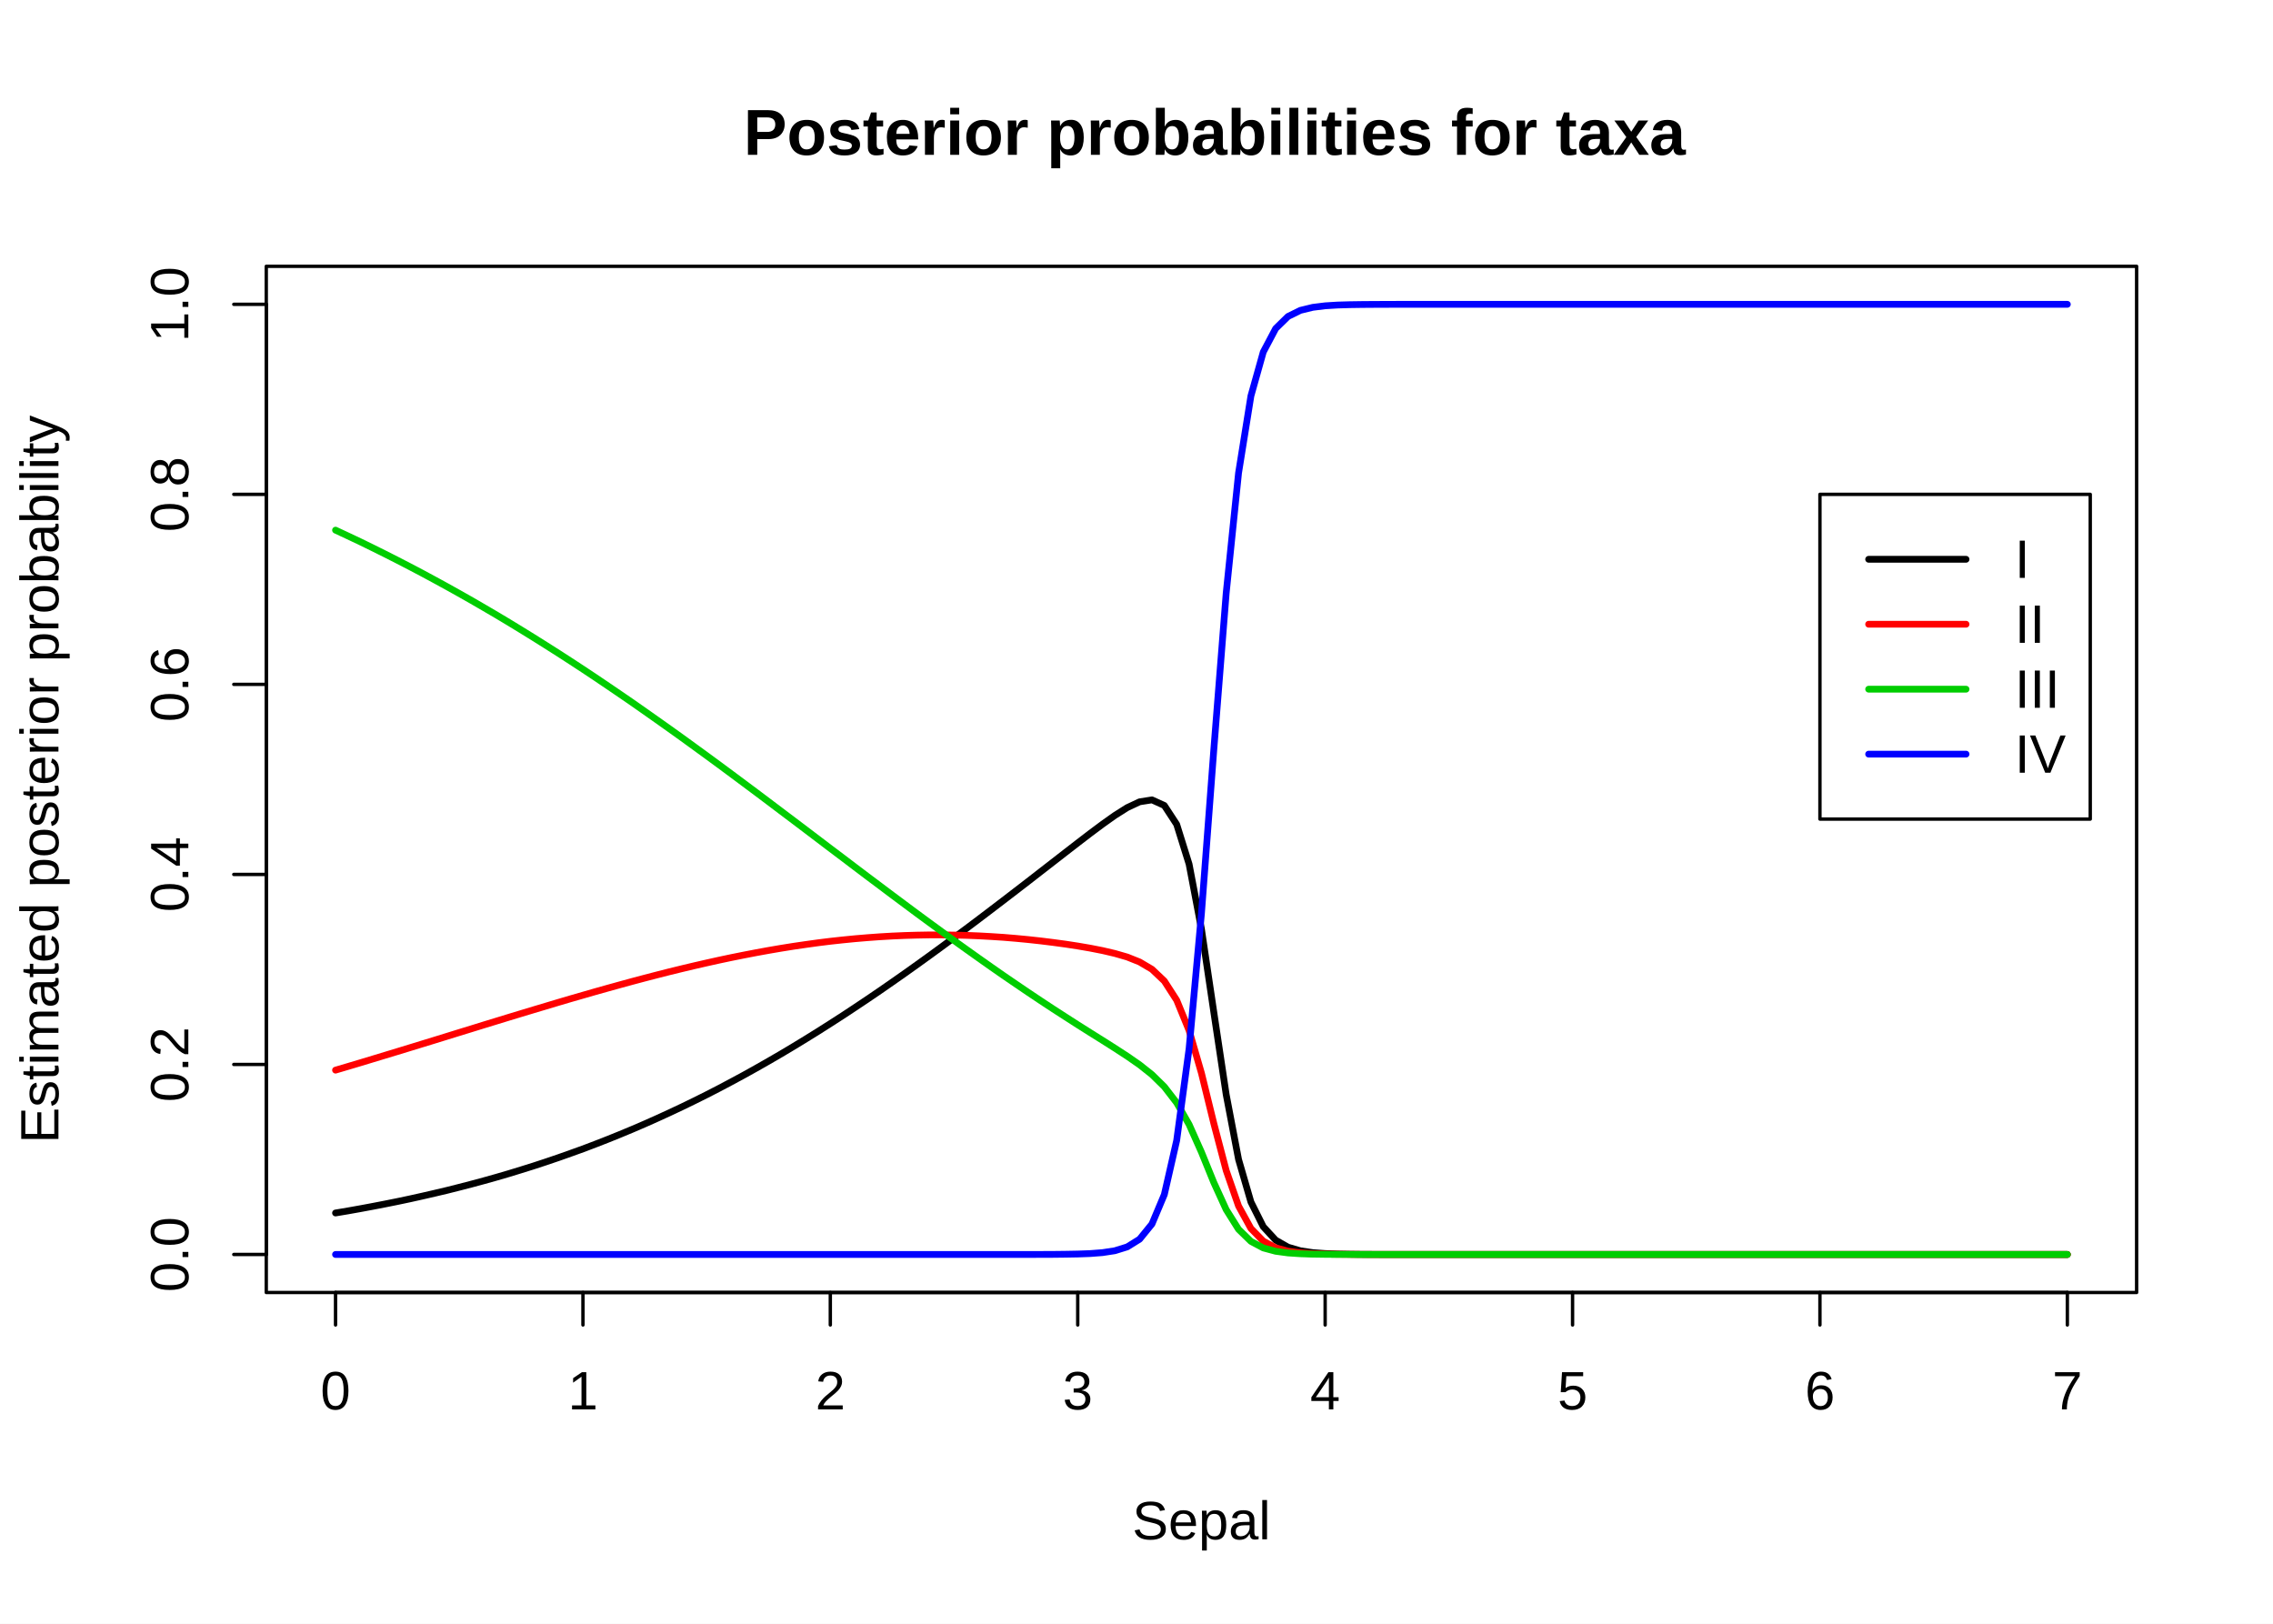
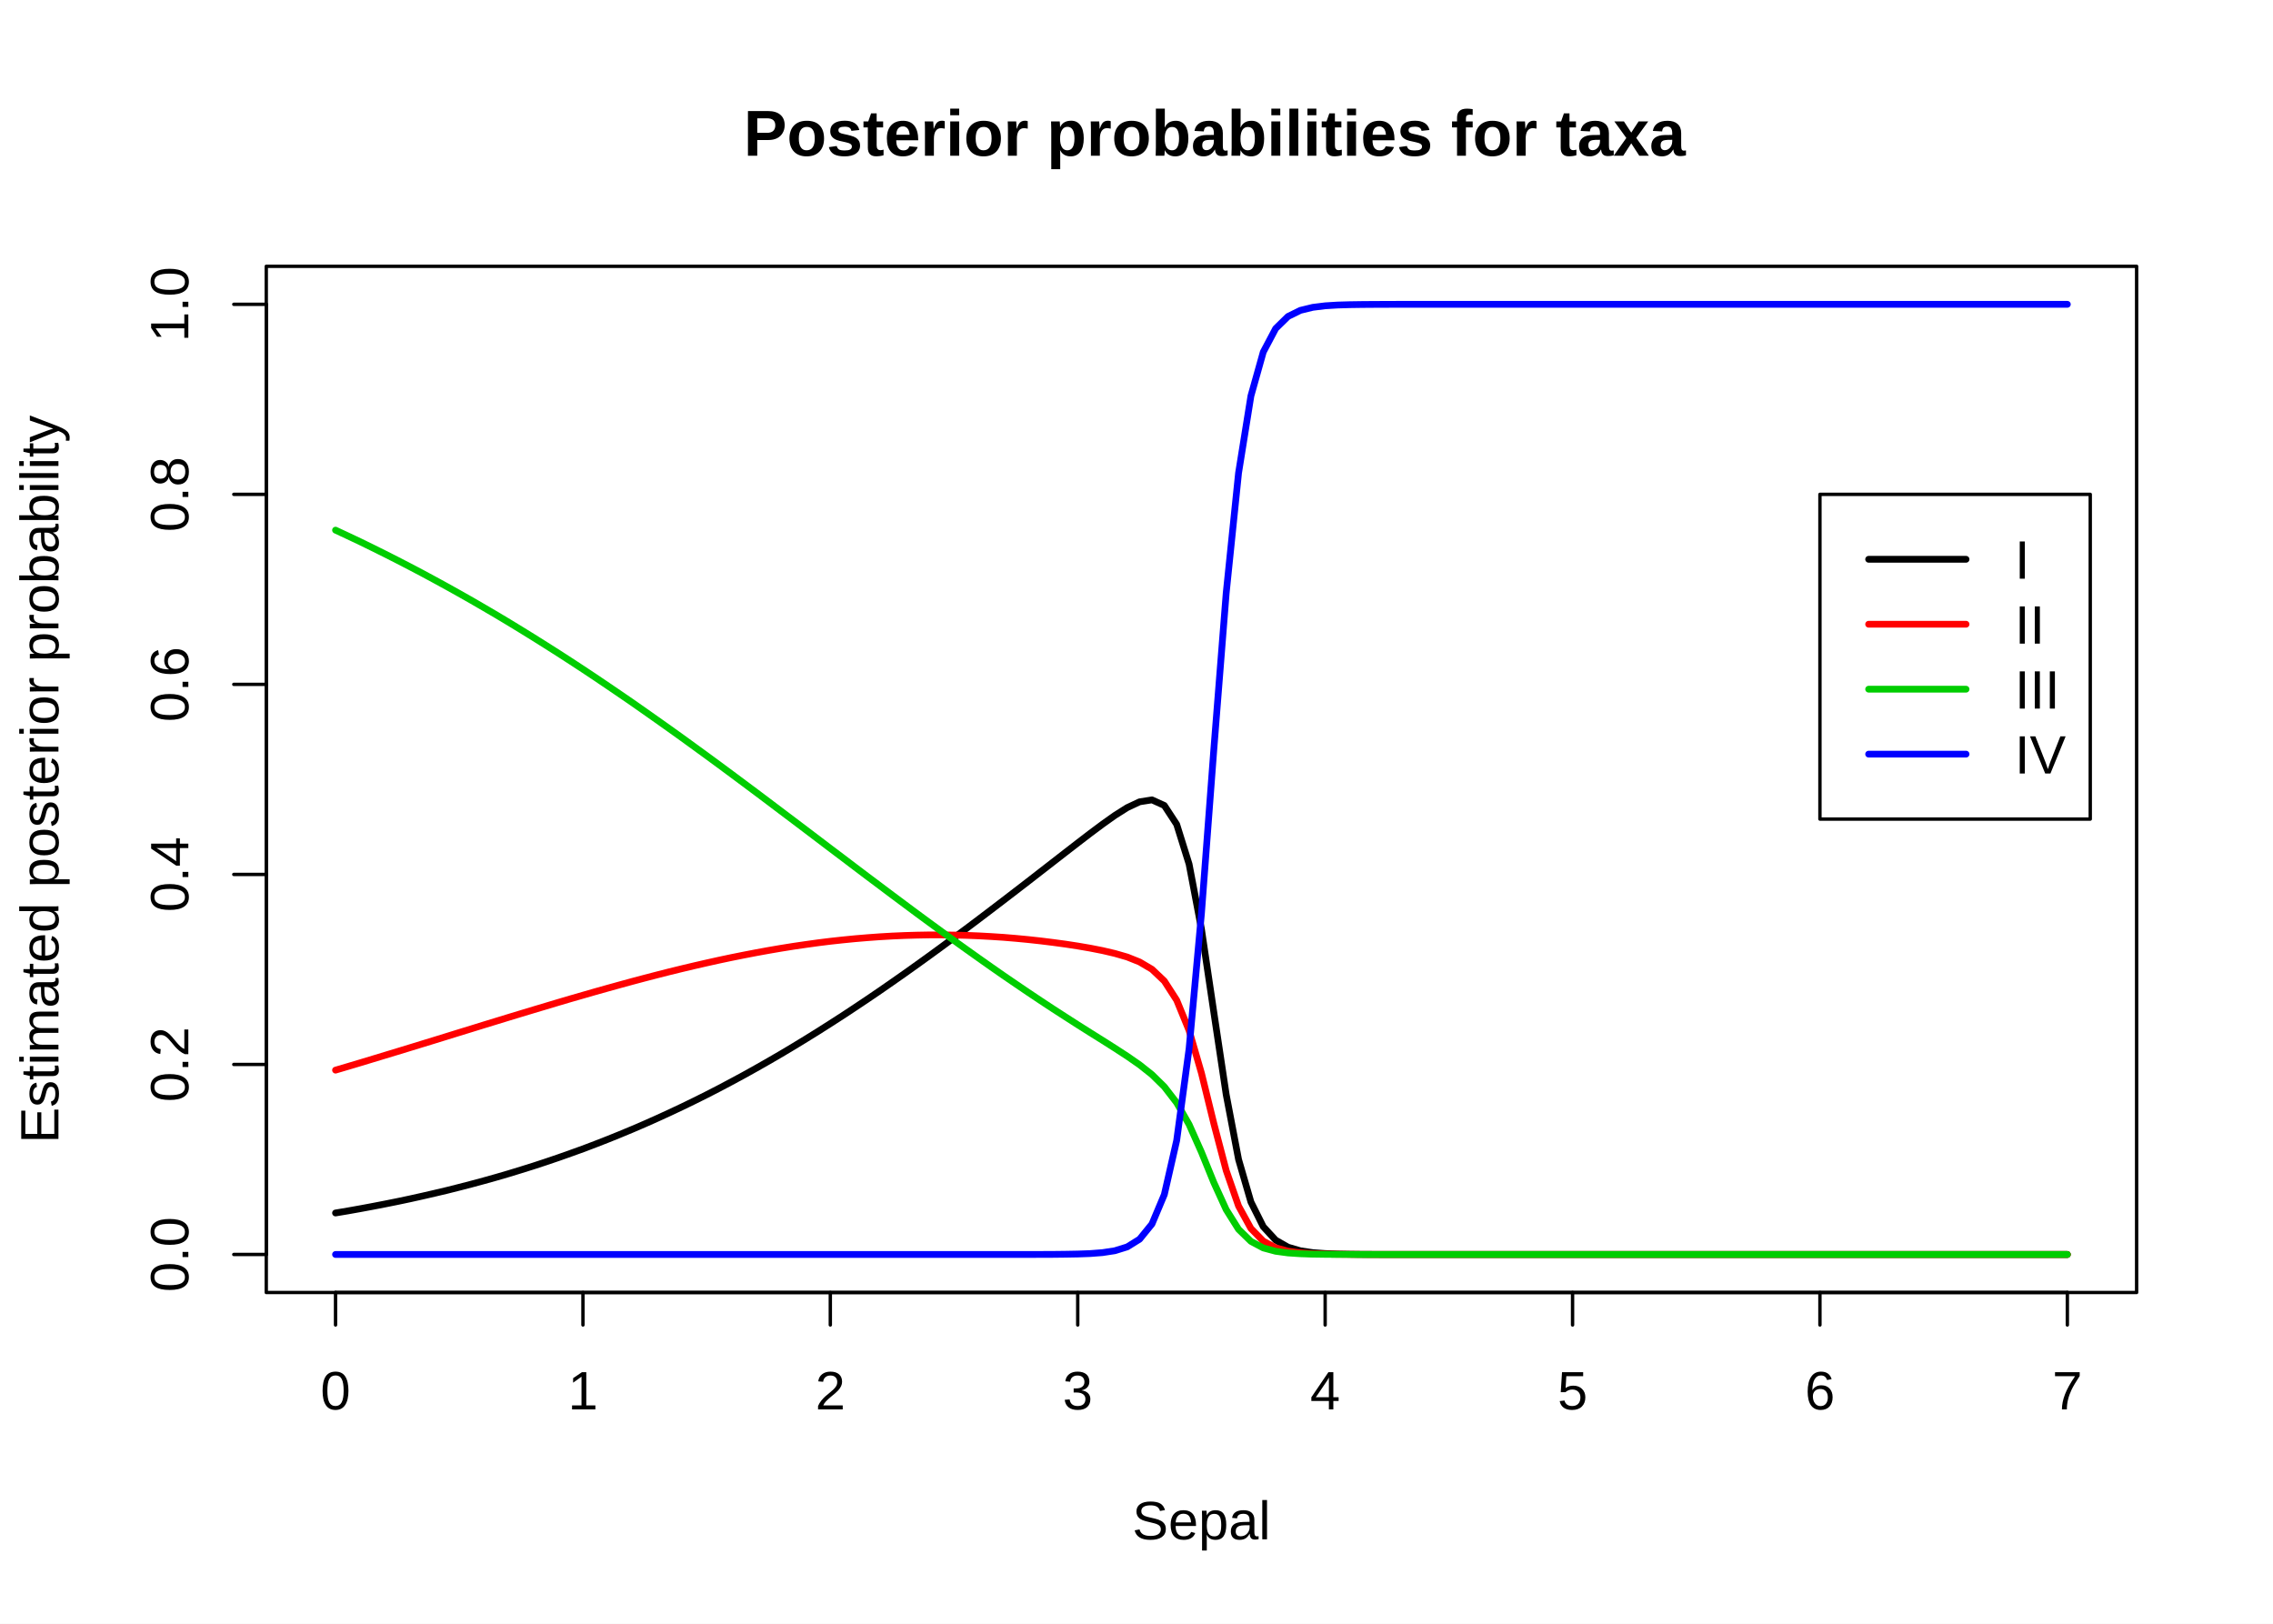
<svg xmlns="http://www.w3.org/2000/svg" viewBox="0 0 504.00 360.00">
  <defs>
    <style type="text/css">
    line, polyline, path, rect, circle {
      fill: none;
      stroke: #000000;
      stroke-linecap: round;
      stroke-linejoin: round;
      stroke-miterlimit: 10.00;
    }
  </style>
  </defs>
  <rect width="100%" height="100%" style="stroke: none; fill: #FFFFFF;" />
  <defs>
    <clipPath id="cpNTkuMDR8NDczLjc2fDI4Ni41Nnw1OS4wNA==">
      <rect x="59.04" y="59.04" width="414.72" height="227.52" />
    </clipPath>
  </defs>
  <polyline points="74.40,268.93 77.14,268.47 79.89,267.98 82.63,267.47 85.37,266.94 88.11,266.39 90.86,265.81 93.60,265.20 96.34,264.57 99.09,263.92 101.83,263.23 104.57,262.52 107.31,261.78 110.06,261.01 112.80,260.21 115.54,259.37 118.29,258.51 121.03,257.61 123.77,256.68 126.51,255.71 129.26,254.72 132.00,253.68 134.74,252.61 137.49,251.50 140.23,250.36 142.97,249.18 145.71,247.96 148.46,246.70 151.20,245.41 153.94,244.08 156.69,242.71 159.43,241.30 162.17,239.85 164.91,238.37 167.66,236.84 170.40,235.28 173.14,233.69 175.89,232.05 178.63,230.38 181.37,228.68 184.11,226.94 186.86,225.17 189.60,223.36 192.34,221.53 195.09,219.66 197.83,217.76 200.57,215.84 203.31,213.89 206.06,211.91 208.80,209.91 211.54,207.89 214.29,205.85 217.03,203.79 219.77,201.71 222.51,199.62 225.26,197.51 228.00,195.40 230.74,193.27 233.49,191.14 236.23,189.01 238.97,186.89 241.71,184.79 244.46,182.74 247.20,180.79 249.94,179.06 252.69,177.77 255.43,177.34 258.17,178.58 260.91,182.77 263.66,191.58 266.40,205.97 269.14,224.39 271.89,242.69 274.63,257.06 277.37,266.49 280.11,271.97 282.86,274.95 285.60,276.51 288.34,277.31 291.09,277.72 293.83,277.92 296.57,278.03 299.31,278.08 302.06,278.11 304.80,278.12 307.54,278.13 310.29,278.13 313.03,278.13 315.77,278.13 318.51,278.13 321.26,278.13 324.00,278.13 326.74,278.13 329.49,278.13 332.23,278.13 334.97,278.13 337.71,278.13 340.46,278.13 343.20,278.13 345.94,278.13 348.69,278.13 351.43,278.13 354.17,278.13 356.91,278.13 359.66,278.13 362.40,278.13 365.14,278.13 367.89,278.13 370.63,278.13 373.37,278.13 376.11,278.13 378.86,278.13 381.60,278.13 384.34,278.13 387.09,278.13 389.83,278.13 392.57,278.13 395.31,278.13 398.06,278.13 400.80,278.13 403.54,278.13 406.29,278.13 409.03,278.13 411.77,278.13 414.51,278.13 417.26,278.13 420.00,278.13 422.74,278.13 425.49,278.13 428.23,278.13 430.97,278.13 433.71,278.13 436.46,278.13 439.20,278.13 441.94,278.13 444.69,278.13 447.43,278.13 450.17,278.13 452.91,278.13 455.66,278.13 458.40,278.13 " style="stroke-width: 1.50;" clip-path="url(#cpNTkuMDR8NDczLjc2fDI4Ni41Nnw1OS4wNA==)" />
  <defs>
    <clipPath id="cpMHw1MDR8MzYwfDA=">
      <rect x="0.00" y="0.00" width="504.00" height="360.00" />
    </clipPath>
  </defs>
  <line x1="74.40" y1="286.56" x2="458.40" y2="286.56" style="stroke-width: 0.75;" clip-path="url(#cpMHw1MDR8MzYwfDA=)" />
  <line x1="74.40" y1="286.56" x2="74.40" y2="293.76" style="stroke-width: 0.75;" clip-path="url(#cpMHw1MDR8MzYwfDA=)" />
  <line x1="129.26" y1="286.56" x2="129.26" y2="293.76" style="stroke-width: 0.75;" clip-path="url(#cpMHw1MDR8MzYwfDA=)" />
  <line x1="184.11" y1="286.56" x2="184.11" y2="293.76" style="stroke-width: 0.75;" clip-path="url(#cpMHw1MDR8MzYwfDA=)" />
  <line x1="238.97" y1="286.56" x2="238.97" y2="293.76" style="stroke-width: 0.75;" clip-path="url(#cpMHw1MDR8MzYwfDA=)" />
  <line x1="293.83" y1="286.56" x2="293.83" y2="293.76" style="stroke-width: 0.75;" clip-path="url(#cpMHw1MDR8MzYwfDA=)" />
  <line x1="348.69" y1="286.56" x2="348.69" y2="293.76" style="stroke-width: 0.75;" clip-path="url(#cpMHw1MDR8MzYwfDA=)" />
  <line x1="403.54" y1="286.56" x2="403.54" y2="293.76" style="stroke-width: 0.75;" clip-path="url(#cpMHw1MDR8MzYwfDA=)" />
  <line x1="458.40" y1="286.56" x2="458.40" y2="293.76" style="stroke-width: 0.75;" clip-path="url(#cpMHw1MDR8MzYwfDA=)" />
  <g clip-path="url(#cpMHw1MDR8MzYwfDA=)">
-     <text x="71.06" y="312.48" style="font-size: 12.00px; font-family: Liberation Sans;" textLength="6.67px" lengthAdjust="spacingAndGlyphs">0</text>
+     <text x="71.06" y="312.48" style="font-size: 12.00px; font-family: Arial;" textLength="6.67px" lengthAdjust="spacingAndGlyphs">0</text>
  </g>
  <g clip-path="url(#cpMHw1MDR8MzYwfDA=)">
-     <text x="125.92" y="312.48" style="font-size: 12.00px; font-family: Liberation Sans;" textLength="6.67px" lengthAdjust="spacingAndGlyphs">1</text>
+     <text x="125.92" y="312.48" style="font-size: 12.00px; font-family: Arial;" textLength="6.67px" lengthAdjust="spacingAndGlyphs">1</text>
  </g>
  <g clip-path="url(#cpMHw1MDR8MzYwfDA=)">
-     <text x="180.78" y="312.48" style="font-size: 12.00px; font-family: Liberation Sans;" textLength="6.67px" lengthAdjust="spacingAndGlyphs">2</text>
+     <text x="180.78" y="312.48" style="font-size: 12.00px; font-family: Arial;" textLength="6.67px" lengthAdjust="spacingAndGlyphs">2</text>
  </g>
  <g clip-path="url(#cpMHw1MDR8MzYwfDA=)">
-     <text x="235.63" y="312.48" style="font-size: 12.00px; font-family: Liberation Sans;" textLength="6.67px" lengthAdjust="spacingAndGlyphs">3</text>
+     <text x="235.63" y="312.48" style="font-size: 12.00px; font-family: Arial;" textLength="6.67px" lengthAdjust="spacingAndGlyphs">3</text>
  </g>
  <g clip-path="url(#cpMHw1MDR8MzYwfDA=)">
-     <text x="290.49" y="312.48" style="font-size: 12.00px; font-family: Liberation Sans;" textLength="6.67px" lengthAdjust="spacingAndGlyphs">4</text>
+     <text x="290.49" y="312.48" style="font-size: 12.00px; font-family: Arial;" textLength="6.67px" lengthAdjust="spacingAndGlyphs">4</text>
  </g>
  <g clip-path="url(#cpMHw1MDR8MzYwfDA=)">
-     <text x="345.35" y="312.48" style="font-size: 12.00px; font-family: Liberation Sans;" textLength="6.67px" lengthAdjust="spacingAndGlyphs">5</text>
+     <text x="345.35" y="312.48" style="font-size: 12.00px; font-family: Arial;" textLength="6.67px" lengthAdjust="spacingAndGlyphs">5</text>
  </g>
  <g clip-path="url(#cpMHw1MDR8MzYwfDA=)">
-     <text x="400.21" y="312.48" style="font-size: 12.00px; font-family: Liberation Sans;" textLength="6.67px" lengthAdjust="spacingAndGlyphs">6</text>
+     <text x="400.21" y="312.48" style="font-size: 12.00px; font-family: Arial;" textLength="6.67px" lengthAdjust="spacingAndGlyphs">6</text>
  </g>
  <g clip-path="url(#cpMHw1MDR8MzYwfDA=)">
-     <text x="455.06" y="312.48" style="font-size: 12.00px; font-family: Liberation Sans;" textLength="6.67px" lengthAdjust="spacingAndGlyphs">7</text>
+     <text x="455.06" y="312.48" style="font-size: 12.00px; font-family: Arial;" textLength="6.67px" lengthAdjust="spacingAndGlyphs">7</text>
  </g>
  <line x1="59.04" y1="278.13" x2="59.04" y2="67.47" style="stroke-width: 0.75;" clip-path="url(#cpMHw1MDR8MzYwfDA=)" />
  <line x1="59.04" y1="278.13" x2="51.84" y2="278.13" style="stroke-width: 0.75;" clip-path="url(#cpMHw1MDR8MzYwfDA=)" />
  <line x1="59.04" y1="236.00" x2="51.84" y2="236.00" style="stroke-width: 0.75;" clip-path="url(#cpMHw1MDR8MzYwfDA=)" />
  <line x1="59.04" y1="193.87" x2="51.84" y2="193.87" style="stroke-width: 0.75;" clip-path="url(#cpMHw1MDR8MzYwfDA=)" />
  <line x1="59.04" y1="151.73" x2="51.84" y2="151.73" style="stroke-width: 0.75;" clip-path="url(#cpMHw1MDR8MzYwfDA=)" />
  <line x1="59.04" y1="109.60" x2="51.84" y2="109.60" style="stroke-width: 0.75;" clip-path="url(#cpMHw1MDR8MzYwfDA=)" />
  <line x1="59.04" y1="67.47" x2="51.84" y2="67.47" style="stroke-width: 0.75;" clip-path="url(#cpMHw1MDR8MzYwfDA=)" />
  <g clip-path="url(#cpMHw1MDR8MzYwfDA=)">
-     <text transform="translate(41.76,286.47) rotate(-90)" style="font-size: 12.00px; font-family: Liberation Sans;" textLength="16.68px" lengthAdjust="spacingAndGlyphs">0.0</text>
+     <text transform="translate(41.76,286.47) rotate(-90)" style="font-size: 12.00px; font-family: Arial;" textLength="16.68px" lengthAdjust="spacingAndGlyphs">0.0</text>
  </g>
  <g clip-path="url(#cpMHw1MDR8MzYwfDA=)">
-     <text transform="translate(41.76,244.34) rotate(-90)" style="font-size: 12.00px; font-family: Liberation Sans;" textLength="16.68px" lengthAdjust="spacingAndGlyphs">0.2</text>
+     <text transform="translate(41.76,244.34) rotate(-90)" style="font-size: 12.00px; font-family: Arial;" textLength="16.68px" lengthAdjust="spacingAndGlyphs">0.2</text>
  </g>
  <g clip-path="url(#cpMHw1MDR8MzYwfDA=)">
-     <text transform="translate(41.76,202.21) rotate(-90)" style="font-size: 12.00px; font-family: Liberation Sans;" textLength="16.68px" lengthAdjust="spacingAndGlyphs">0.4</text>
+     <text transform="translate(41.76,202.21) rotate(-90)" style="font-size: 12.00px; font-family: Arial;" textLength="16.68px" lengthAdjust="spacingAndGlyphs">0.4</text>
  </g>
  <g clip-path="url(#cpMHw1MDR8MzYwfDA=)">
-     <text transform="translate(41.76,160.07) rotate(-90)" style="font-size: 12.00px; font-family: Liberation Sans;" textLength="16.68px" lengthAdjust="spacingAndGlyphs">0.6</text>
+     <text transform="translate(41.76,160.07) rotate(-90)" style="font-size: 12.00px; font-family: Arial;" textLength="16.68px" lengthAdjust="spacingAndGlyphs">0.6</text>
  </g>
  <g clip-path="url(#cpMHw1MDR8MzYwfDA=)">
-     <text transform="translate(41.76,117.94) rotate(-90)" style="font-size: 12.00px; font-family: Liberation Sans;" textLength="16.68px" lengthAdjust="spacingAndGlyphs">0.8</text>
+     <text transform="translate(41.76,117.94) rotate(-90)" style="font-size: 12.00px; font-family: Arial;" textLength="16.68px" lengthAdjust="spacingAndGlyphs">0.8</text>
  </g>
  <g clip-path="url(#cpMHw1MDR8MzYwfDA=)">
-     <text transform="translate(41.76,75.81) rotate(-90)" style="font-size: 12.00px; font-family: Liberation Sans;" textLength="16.68px" lengthAdjust="spacingAndGlyphs">1.0</text>
+     <text transform="translate(41.76,75.81) rotate(-90)" style="font-size: 12.00px; font-family: Arial;" textLength="16.68px" lengthAdjust="spacingAndGlyphs">1.0</text>
  </g>
  <polyline points="59.04,286.56 473.76,286.56 473.76,59.04 59.04,59.04 59.04,286.56 " style="stroke-width: 0.75;" clip-path="url(#cpMHw1MDR8MzYwfDA=)" />
  <g clip-path="url(#cpMHw1MDR8MzYwfDA=)">
-     <text x="164.88" y="34.33" style="font-size: 14.40px; font-weight: bold; font-family: Liberation Sans;" textLength="203.05px" lengthAdjust="spacingAndGlyphs">Posterior probabilities for taxa</text>
+     <text x="164.88" y="34.53" style="font-size: 14.40px; font-weight: bold; font-family: Arial;" textLength="203.05px" lengthAdjust="spacingAndGlyphs">Posterior probabilities for taxa</text>
  </g>
  <g clip-path="url(#cpMHw1MDR8MzYwfDA=)">
-     <text x="251.05" y="341.28" style="font-size: 12.00px; font-family: Liberation Sans;" textLength="30.69px" lengthAdjust="spacingAndGlyphs">Sepal</text>
+     <text x="251.05" y="341.28" style="font-size: 12.00px; font-family: Arial;" textLength="30.69px" lengthAdjust="spacingAndGlyphs">Sepal</text>
  </g>
  <g clip-path="url(#cpMHw1MDR8MzYwfDA=)">
-     <text transform="translate(12.96,253.50) rotate(-90)" style="font-size: 12.00px; font-family: Liberation Sans;" textLength="161.41px" lengthAdjust="spacingAndGlyphs">Estimated posterior probability</text>
+     <text transform="translate(12.96,253.50) rotate(-90)" style="font-size: 12.00px; font-family: Arial;" textLength="161.41px" lengthAdjust="spacingAndGlyphs">Estimated posterior probability</text>
  </g>
  <defs>
    <clipPath id="cpNTkuMDR8NDczLjc2fDI4Ni41Nnw1OS4wNA==">
      <rect x="59.04" y="59.04" width="414.72" height="227.52" />
    </clipPath>
  </defs>
  <polyline points="74.40,237.26 77.14,236.45 79.89,235.63 82.63,234.80 85.37,233.97 88.11,233.14 90.86,232.30 93.60,231.46 96.34,230.62 99.09,229.77 101.83,228.92 104.57,228.08 107.31,227.23 110.06,226.39 112.80,225.55 115.54,224.72 118.29,223.89 121.03,223.07 123.77,222.25 126.51,221.44 129.26,220.65 132.00,219.86 134.74,219.09 137.49,218.33 140.23,217.58 142.97,216.85 145.71,216.14 148.46,215.44 151.20,214.77 153.94,214.12 156.69,213.49 159.43,212.88 162.17,212.30 164.91,211.75 167.66,211.22 170.40,210.72 173.14,210.25 175.89,209.81 178.63,209.41 181.37,209.03 184.11,208.69 186.86,208.39 189.60,208.12 192.34,207.89 195.09,207.69 197.83,207.53 200.57,207.41 203.31,207.33 206.06,207.28 208.80,207.28 211.54,207.31 214.29,207.38 217.03,207.49 219.77,207.64 222.51,207.82 225.26,208.05 228.00,208.31 230.74,208.61 233.49,208.95 236.23,209.32 238.97,209.74 241.71,210.21 244.46,210.75 247.20,211.39 249.94,212.18 252.69,213.28 255.43,214.90 258.17,217.50 260.91,221.75 263.66,228.46 266.40,237.92 269.14,249.06 271.89,259.52 274.63,267.39 277.37,272.37 280.11,275.17 282.86,276.65 285.60,277.40 288.34,277.77 291.09,277.96 293.83,278.05 296.57,278.09 299.31,278.11 302.06,278.12 304.80,278.13 307.54,278.13 310.29,278.13 313.03,278.13 315.77,278.13 318.51,278.13 321.26,278.13 324.00,278.13 326.74,278.13 329.49,278.13 332.23,278.13 334.97,278.13 337.71,278.13 340.46,278.13 343.20,278.13 345.94,278.13 348.69,278.13 351.43,278.13 354.17,278.13 356.91,278.13 359.66,278.13 362.40,278.13 365.14,278.13 367.89,278.13 370.63,278.13 373.37,278.13 376.11,278.13 378.86,278.13 381.60,278.13 384.34,278.13 387.09,278.13 389.83,278.13 392.57,278.13 395.31,278.13 398.06,278.13 400.80,278.13 403.54,278.13 406.29,278.13 409.03,278.13 411.77,278.13 414.51,278.13 417.26,278.13 420.00,278.13 422.74,278.13 425.49,278.13 428.23,278.13 430.97,278.13 433.71,278.13 436.46,278.13 439.20,278.13 441.94,278.13 444.69,278.13 447.43,278.13 450.17,278.13 452.91,278.13 455.66,278.13 458.40,278.13 " style="stroke-width: 1.50; stroke: #FF0000;" clip-path="url(#cpNTkuMDR8NDczLjc2fDI4Ni41Nnw1OS4wNA==)" />
  <polyline points="74.40,117.54 77.14,118.82 79.89,120.12 82.63,121.46 85.37,122.82 88.11,124.21 90.86,125.63 93.60,127.07 96.34,128.55 99.09,130.05 101.83,131.58 104.57,133.13 107.31,134.72 110.06,136.33 112.80,137.97 115.54,139.64 118.29,141.34 121.03,143.06 123.77,144.80 126.51,146.57 129.26,148.37 132.00,150.19 134.74,152.04 137.49,153.91 140.23,155.79 142.97,157.71 145.71,159.64 148.46,161.59 151.20,163.55 153.94,165.54 156.69,167.54 159.43,169.55 162.17,171.58 164.91,173.62 167.66,175.67 170.40,177.73 173.14,179.80 175.89,181.87 178.63,183.94 181.37,186.02 184.11,188.10 186.86,190.17 189.60,192.25 192.34,194.32 195.09,196.38 197.83,198.44 200.57,200.48 203.31,202.52 206.06,204.54 208.80,206.54 211.54,208.53 214.29,210.50 217.03,212.45 219.77,214.38 222.51,216.29 225.26,218.17 228.00,220.03 230.74,221.86 233.49,223.67 236.23,225.44 238.97,227.20 241.71,228.93 244.46,230.65 247.20,232.39 249.94,234.17 252.69,236.08 255.43,238.25 258.17,240.94 260.91,244.49 263.66,249.30 266.40,255.44 269.14,262.17 271.89,268.19 274.63,272.55 277.37,275.22 280.11,276.68 282.86,277.42 285.60,277.79 288.34,277.97 291.09,278.06 293.83,278.10 296.57,278.12 299.31,278.12 302.06,278.13 304.80,278.13 307.54,278.13 310.29,278.13 313.03,278.13 315.77,278.13 318.51,278.13 321.26,278.13 324.00,278.13 326.74,278.13 329.49,278.13 332.23,278.13 334.97,278.13 337.71,278.13 340.46,278.13 343.20,278.13 345.94,278.13 348.69,278.13 351.43,278.13 354.17,278.13 356.91,278.13 359.66,278.13 362.40,278.13 365.14,278.13 367.89,278.13 370.63,278.13 373.37,278.13 376.11,278.13 378.86,278.13 381.60,278.13 384.34,278.13 387.09,278.13 389.83,278.13 392.57,278.13 395.31,278.13 398.06,278.13 400.80,278.13 403.54,278.13 406.29,278.13 409.03,278.13 411.77,278.13 414.51,278.13 417.26,278.13 420.00,278.13 422.74,278.13 425.49,278.13 428.23,278.13 430.97,278.13 433.71,278.13 436.46,278.13 439.20,278.13 441.94,278.13 444.69,278.13 447.43,278.13 450.17,278.13 452.91,278.13 455.66,278.13 458.40,278.13 " style="stroke-width: 1.50; stroke: #00CD00;" clip-path="url(#cpNTkuMDR8NDczLjc2fDI4Ni41Nnw1OS4wNA==)" />
  <polyline points="74.40,278.13 77.14,278.13 79.89,278.13 82.63,278.13 85.37,278.13 88.11,278.13 90.86,278.13 93.60,278.13 96.34,278.13 99.09,278.13 101.83,278.13 104.57,278.13 107.31,278.13 110.06,278.13 112.80,278.13 115.54,278.13 118.29,278.13 121.03,278.13 123.77,278.13 126.51,278.13 129.26,278.13 132.00,278.13 134.74,278.13 137.49,278.13 140.23,278.13 142.97,278.13 145.71,278.13 148.46,278.13 151.20,278.13 153.94,278.13 156.69,278.13 159.43,278.13 162.17,278.13 164.91,278.13 167.66,278.13 170.40,278.13 173.14,278.13 175.89,278.13 178.63,278.13 181.37,278.13 184.11,278.13 186.86,278.13 189.60,278.13 192.34,278.13 195.09,278.13 197.83,278.13 200.57,278.13 203.31,278.13 206.06,278.13 208.80,278.13 211.54,278.13 214.29,278.13 217.03,278.13 219.77,278.13 222.51,278.13 225.26,278.13 228.00,278.13 230.74,278.12 233.49,278.11 236.23,278.08 238.97,278.03 241.71,277.93 244.46,277.72 247.20,277.30 249.94,276.45 252.69,274.74 255.43,271.37 258.17,264.85 260.91,252.85 263.66,232.52 266.40,202.54 269.14,166.24 271.89,131.47 274.63,104.86 277.37,87.79 280.11,78.04 282.86,72.84 285.60,70.16 288.34,68.81 291.09,68.14 293.83,67.80 296.57,67.63 299.31,67.55 302.06,67.51 304.80,67.49 307.54,67.48 310.29,67.47 313.03,67.47 315.77,67.47 318.51,67.47 321.26,67.47 324.00,67.47 326.74,67.47 329.49,67.47 332.23,67.47 334.97,67.47 337.71,67.47 340.46,67.47 343.20,67.47 345.94,67.47 348.69,67.47 351.43,67.47 354.17,67.47 356.91,67.47 359.66,67.47 362.40,67.47 365.14,67.47 367.89,67.47 370.63,67.47 373.37,67.47 376.11,67.47 378.86,67.47 381.60,67.47 384.34,67.47 387.09,67.47 389.83,67.47 392.57,67.47 395.31,67.47 398.06,67.47 400.80,67.47 403.54,67.47 406.29,67.47 409.03,67.47 411.77,67.47 414.51,67.47 417.26,67.47 420.00,67.47 422.74,67.47 425.49,67.47 428.23,67.47 430.97,67.47 433.71,67.47 436.46,67.47 439.20,67.47 441.94,67.47 444.69,67.47 447.43,67.47 450.17,67.47 452.91,67.47 455.66,67.47 458.40,67.47 " style="stroke-width: 1.50; stroke: #0000FF;" clip-path="url(#cpNTkuMDR8NDczLjc2fDI4Ni41Nnw1OS4wNA==)" />
  <rect x="403.54" y="109.60" width="59.94" height="72.00" style="stroke-width: 0.75;" clip-path="url(#cpNTkuMDR8NDczLjc2fDI4Ni41Nnw1OS4wNA==)" />
  <line x1="414.34" y1="124.00" x2="435.94" y2="124.00" style="stroke-width: 1.50;" clip-path="url(#cpNTkuMDR8NDczLjc2fDI4Ni41Nnw1OS4wNA==)" />
  <line x1="414.34" y1="138.40" x2="435.94" y2="138.40" style="stroke-width: 1.50; stroke: #FF0000;" clip-path="url(#cpNTkuMDR8NDczLjc2fDI4Ni41Nnw1OS4wNA==)" />
  <line x1="414.34" y1="152.80" x2="435.94" y2="152.80" style="stroke-width: 1.50; stroke: #00CD00;" clip-path="url(#cpNTkuMDR8NDczLjc2fDI4Ni41Nnw1OS4wNA==)" />
  <line x1="414.34" y1="167.20" x2="435.94" y2="167.20" style="stroke-width: 1.50; stroke: #0000FF;" clip-path="url(#cpNTkuMDR8NDczLjc2fDI4Ni41Nnw1OS4wNA==)" />
  <g clip-path="url(#cpNTkuMDR8NDczLjc2fDI4Ni41Nnw1OS4wNA==)">
-     <text x="446.74" y="128.12" style="font-size: 12.00px; font-family: Liberation Sans;" textLength="3.33px" lengthAdjust="spacingAndGlyphs">I</text>
+     <text x="446.74" y="128.30" style="font-size: 12.00px; font-family: Arial;" textLength="3.33px" lengthAdjust="spacingAndGlyphs">I</text>
  </g>
  <g clip-path="url(#cpNTkuMDR8NDczLjc2fDI4Ni41Nnw1OS4wNA==)">
-     <text x="446.74" y="142.52" style="font-size: 12.00px; font-family: Liberation Sans;" textLength="6.67px" lengthAdjust="spacingAndGlyphs">II</text>
+     <text x="446.74" y="142.70" style="font-size: 12.00px; font-family: Arial;" textLength="6.67px" lengthAdjust="spacingAndGlyphs">II</text>
  </g>
  <g clip-path="url(#cpNTkuMDR8NDczLjc2fDI4Ni41Nnw1OS4wNA==)">
-     <text x="446.74" y="156.92" style="font-size: 12.00px; font-family: Liberation Sans;" textLength="10.00px" lengthAdjust="spacingAndGlyphs">III</text>
+     <text x="446.74" y="157.10" style="font-size: 12.00px; font-family: Arial;" textLength="10.00px" lengthAdjust="spacingAndGlyphs">III</text>
  </g>
  <g clip-path="url(#cpNTkuMDR8NDczLjc2fDI4Ni41Nnw1OS4wNA==)">
-     <text x="446.74" y="171.32" style="font-size: 12.00px; font-family: Liberation Sans;" textLength="11.34px" lengthAdjust="spacingAndGlyphs">IV</text>
+     <text x="446.74" y="171.50" style="font-size: 12.00px; font-family: Arial;" textLength="11.34px" lengthAdjust="spacingAndGlyphs">IV</text>
  </g>
</svg>
